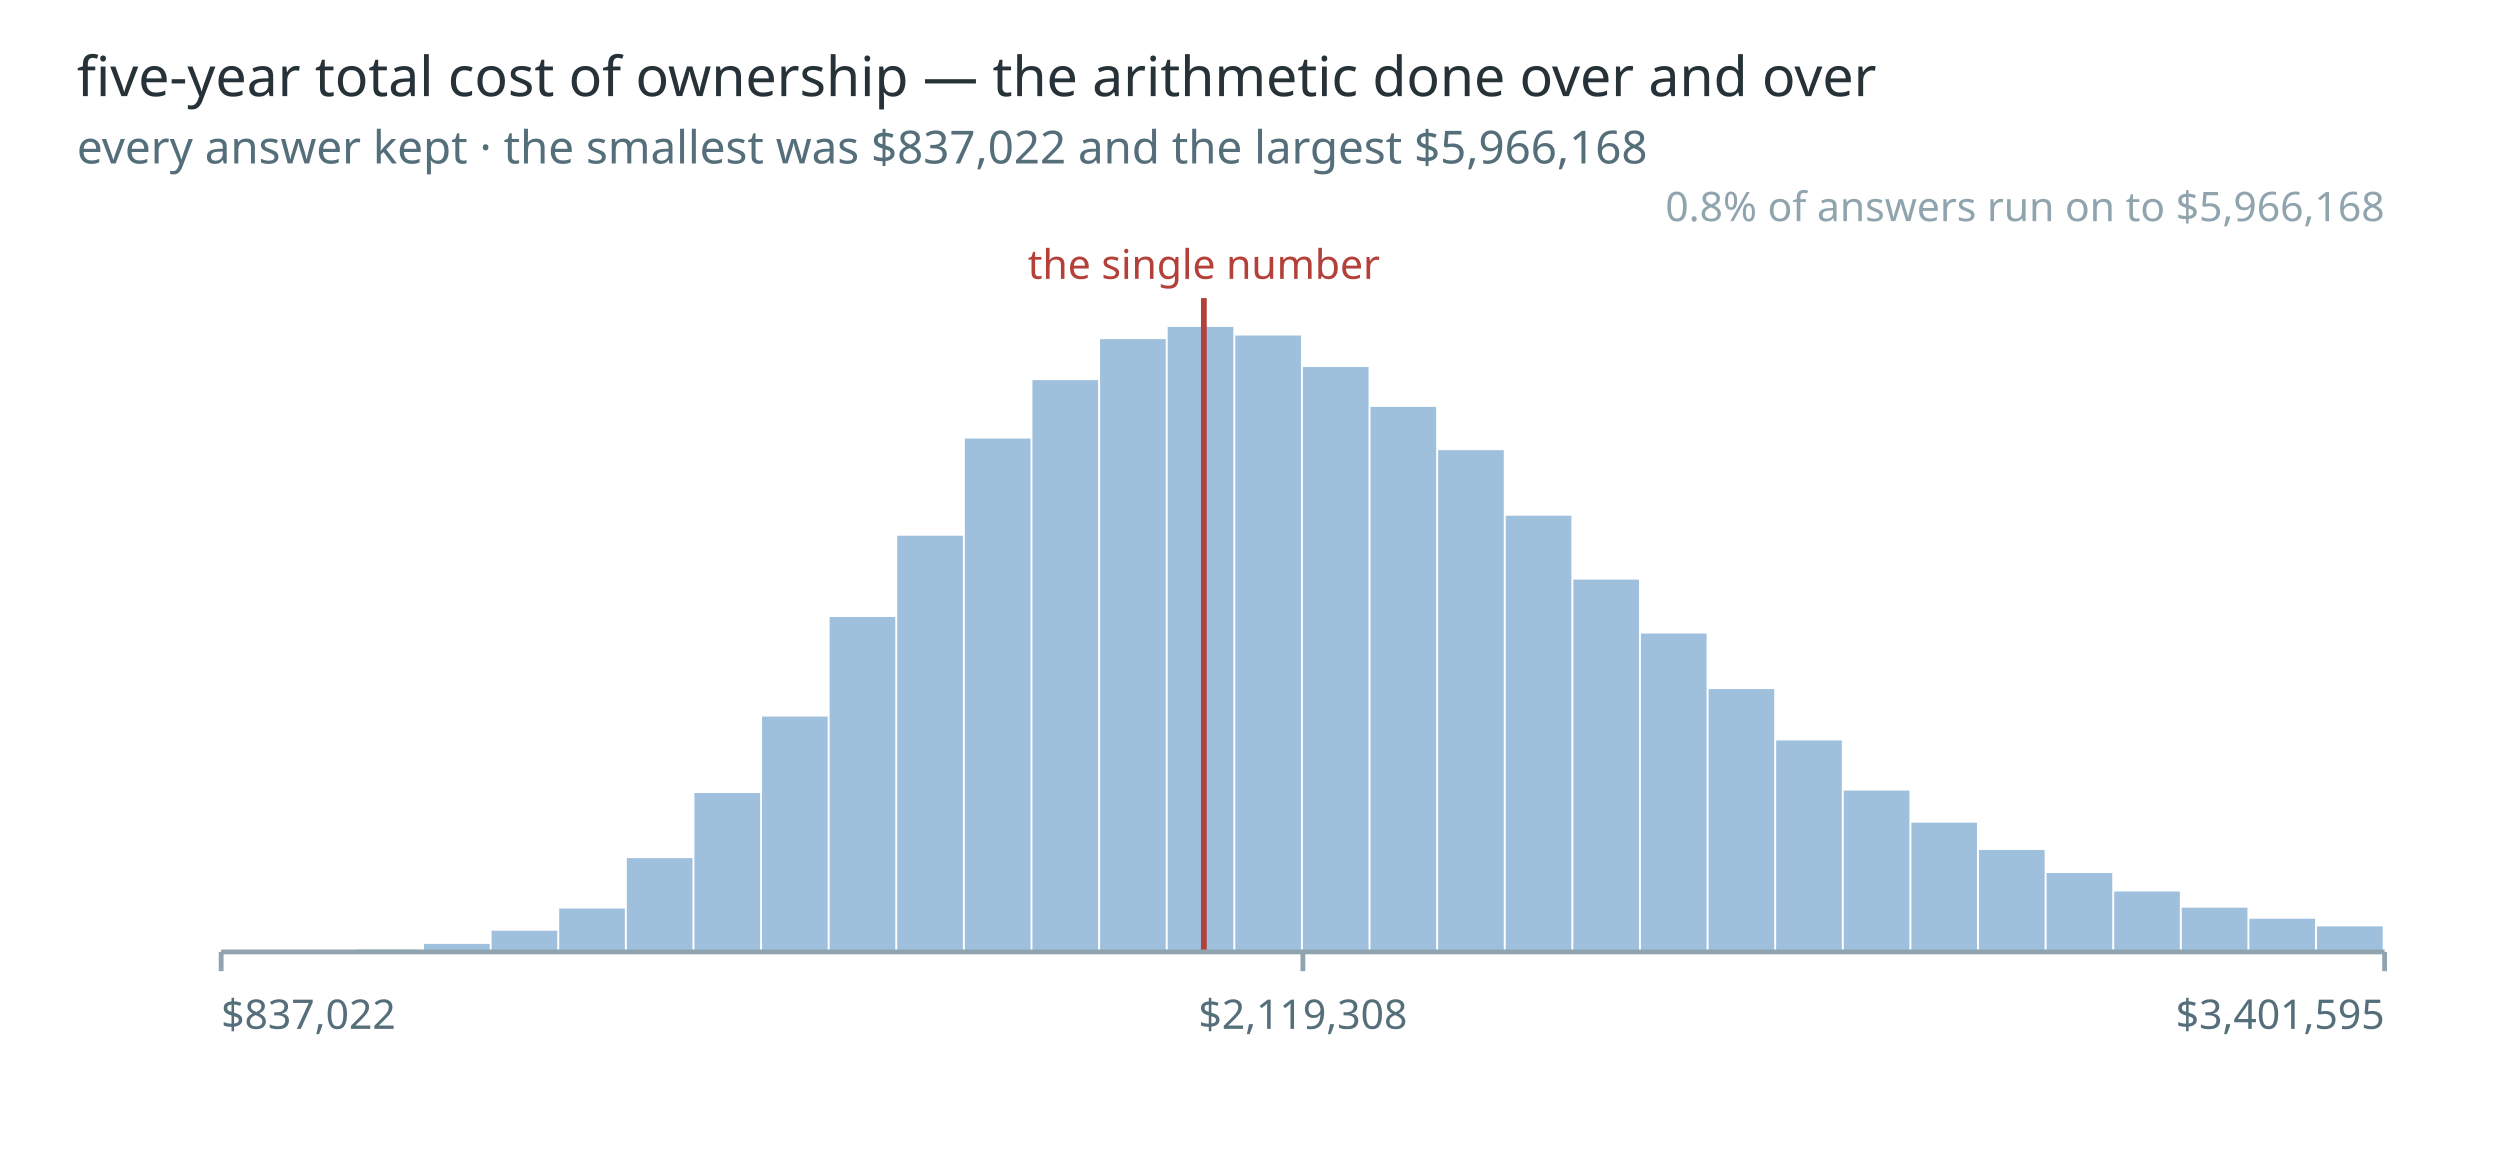
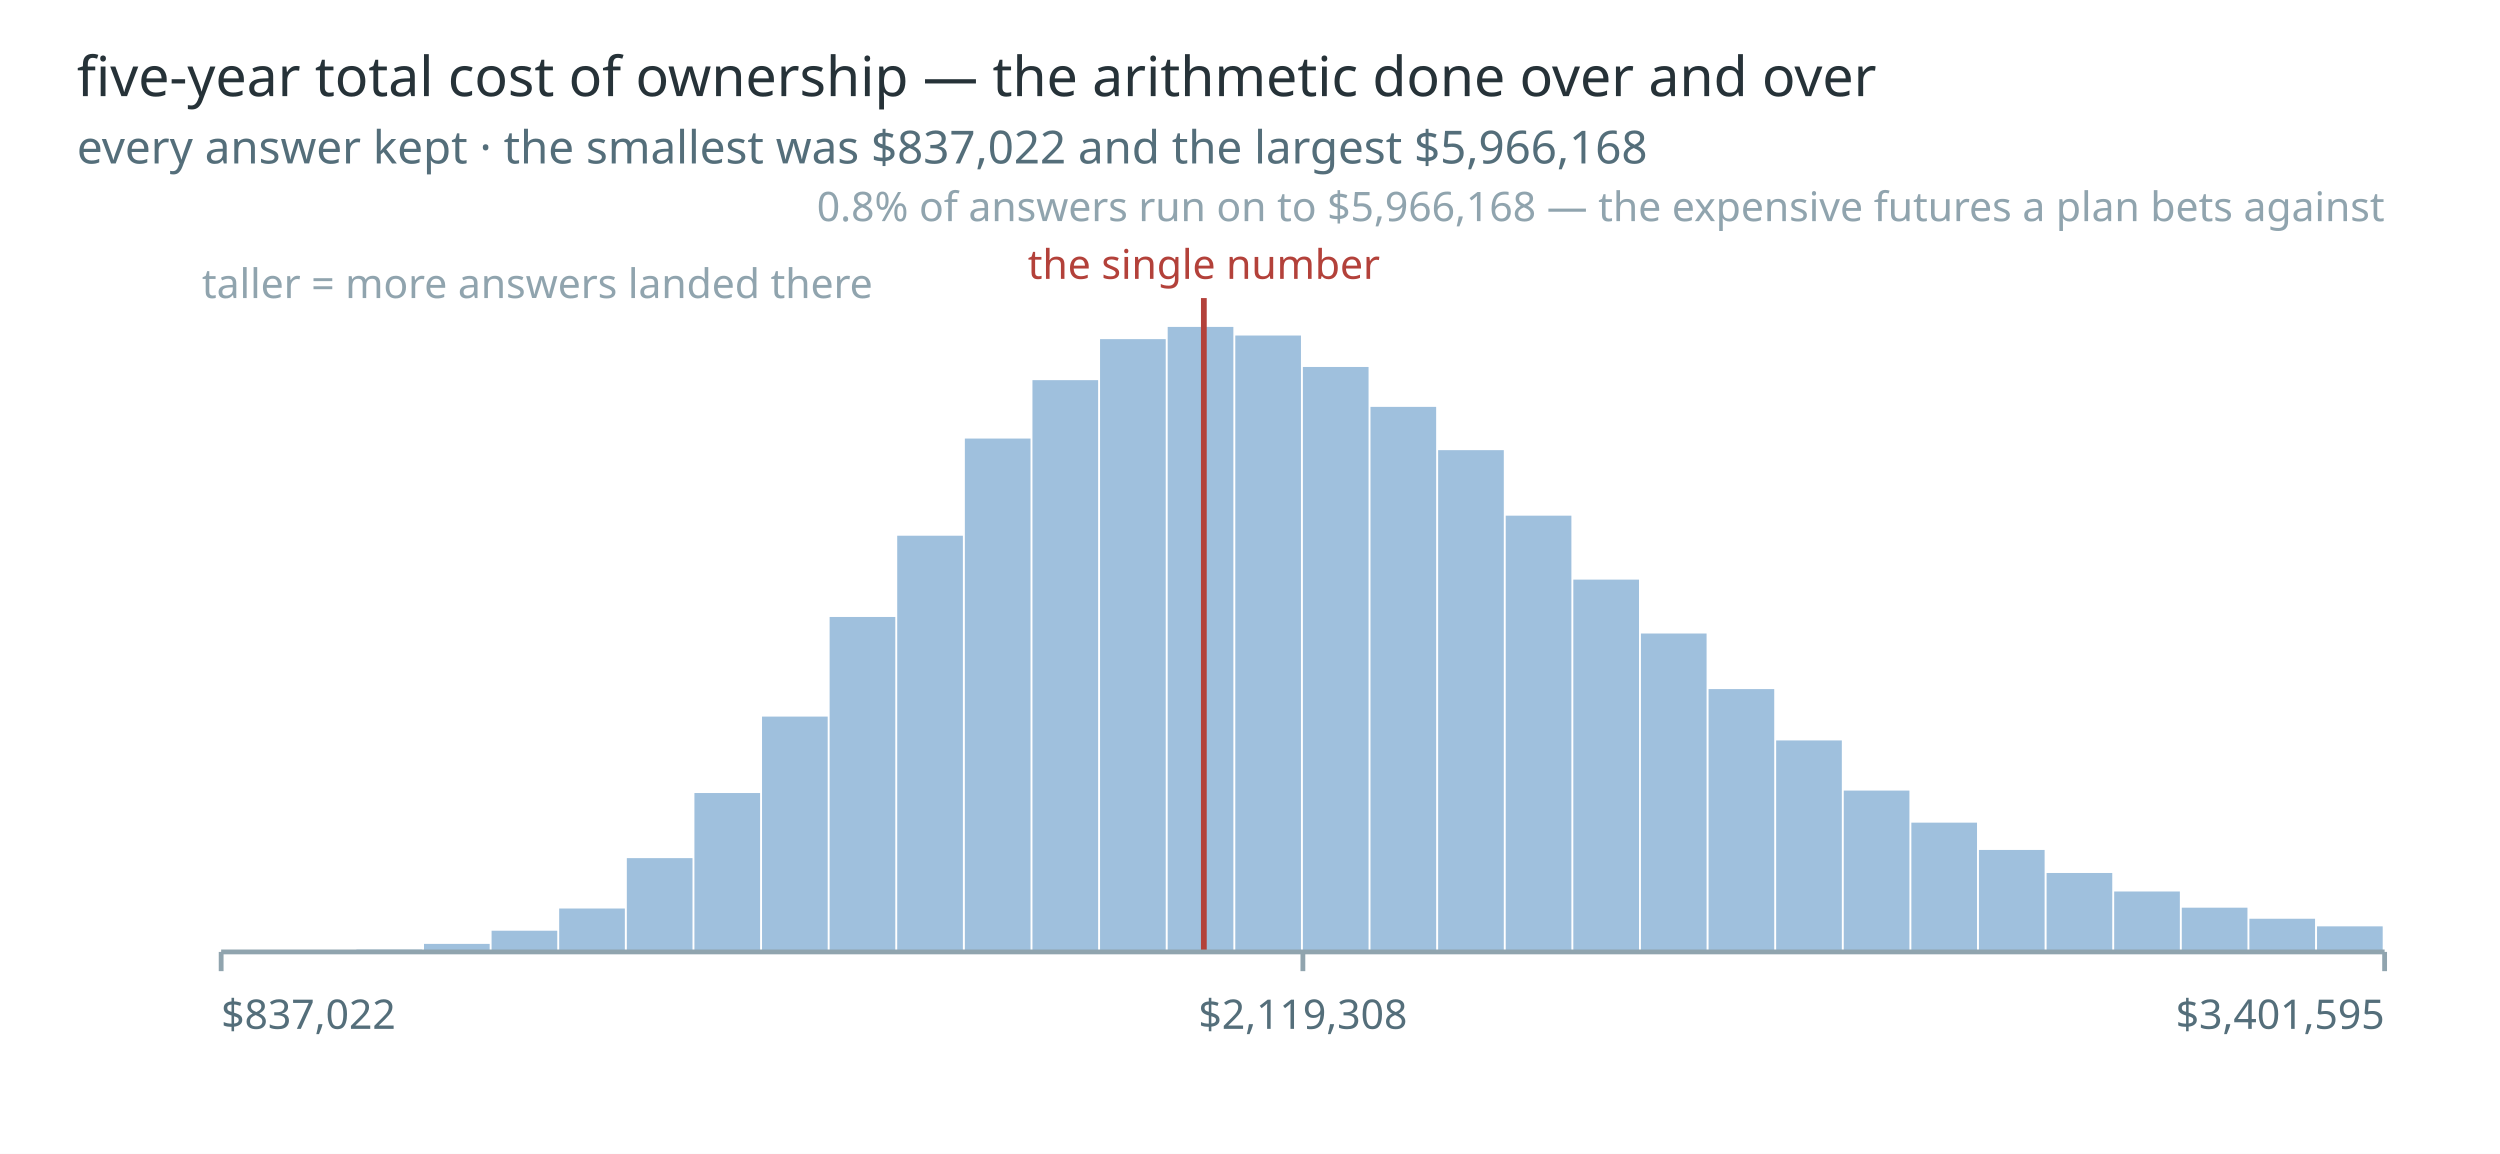
<svg xmlns="http://www.w3.org/2000/svg" viewBox="0 0 520 240" width="520" height="240" role="img" font-family="system-ui, sans-serif">
  <rect width="520" height="240" fill="#ffffff" />
  <text x="16" y="20" font-size="11.5" fill="#263238">five-year total cost of ownership — the arithmetic done over and over</text>
  <text x="16" y="34" font-size="9.5" fill="#546e7a">every answer kept · the smallest was $837,022 and the largest $5,966,168</text>
  <rect x="46.00" y="197.95" width="13.66" height="0.05" fill="#9fc0dd" />
  <rect x="60.06" y="197.88" width="13.66" height="0.12" fill="#9fc0dd" />
  <rect x="74.13" y="197.52" width="13.66" height="0.48" fill="#9fc0dd" />
  <rect x="88.19" y="196.33" width="13.66" height="1.67" fill="#9fc0dd" />
  <rect x="102.25" y="193.59" width="13.66" height="4.41" fill="#9fc0dd" />
  <rect x="116.31" y="188.97" width="13.66" height="9.03" fill="#9fc0dd" />
  <rect x="130.38" y="178.49" width="13.66" height="19.51" fill="#9fc0dd" />
  <rect x="144.44" y="164.95" width="13.66" height="33.05" fill="#9fc0dd" />
  <rect x="158.50" y="149.05" width="13.66" height="48.95" fill="#9fc0dd" />
  <rect x="172.56" y="128.33" width="13.66" height="69.67" fill="#9fc0dd" />
  <rect x="186.62" y="111.43" width="13.66" height="86.57" fill="#9fc0dd" />
  <rect x="200.69" y="91.22" width="13.66" height="106.78" fill="#9fc0dd" />
  <rect x="214.75" y="79.07" width="13.66" height="118.93" fill="#9fc0dd" />
  <rect x="228.81" y="70.54" width="13.66" height="127.46" fill="#9fc0dd" />
  <rect x="242.88" y="68.00" width="13.66" height="130.00" fill="#9fc0dd" />
  <rect x="256.94" y="69.79" width="13.66" height="128.21" fill="#9fc0dd" />
  <rect x="271.00" y="76.33" width="13.66" height="121.67" fill="#9fc0dd" />
  <rect x="285.06" y="84.63" width="13.66" height="113.37" fill="#9fc0dd" />
  <rect x="299.13" y="93.63" width="13.66" height="104.37" fill="#9fc0dd" />
  <rect x="313.19" y="107.26" width="13.66" height="90.74" fill="#9fc0dd" />
  <rect x="327.25" y="120.56" width="13.66" height="77.44" fill="#9fc0dd" />
  <rect x="341.31" y="131.77" width="13.66" height="66.23" fill="#9fc0dd" />
  <rect x="355.38" y="143.33" width="13.66" height="54.67" fill="#9fc0dd" />
  <rect x="369.44" y="154.01" width="13.66" height="43.99" fill="#9fc0dd" />
  <rect x="383.50" y="164.44" width="13.66" height="33.56" fill="#9fc0dd" />
  <rect x="397.56" y="171.11" width="13.66" height="26.89" fill="#9fc0dd" />
  <rect x="411.62" y="176.79" width="13.66" height="21.21" fill="#9fc0dd" />
  <rect x="425.69" y="181.58" width="13.66" height="16.42" fill="#9fc0dd" />
  <rect x="439.75" y="185.43" width="13.66" height="12.57" fill="#9fc0dd" />
  <rect x="453.81" y="188.80" width="13.66" height="9.20" fill="#9fc0dd" />
  <rect x="467.87" y="191.10" width="13.66" height="6.90" fill="#9fc0dd" />
  <rect x="481.94" y="192.68" width="13.66" height="5.32" fill="#9fc0dd" />
  <line x1="250.4" y1="62" x2="250.4" y2="198" stroke="#b3413a" stroke-width="1.2" />
  <text x="250.4" y="58" font-size="8.5" text-anchor="middle" fill="#b3413a">the single number</text>
  <line x1="46.0" y1="198.0" x2="496.0" y2="198.0" stroke="#90a4ae" stroke-width="1" />
+   <text x="42" y="62" font-size="8.5" text-anchor="start" fill="#90a4ae">taller = more answers landed there</text>
  <line x1="46.0" y1="198.0" x2="46.0" y2="202.0" stroke="#90a4ae" />
  <text x="46.0" y="214.0" font-size="8.5" text-anchor="start" fill="#546e7a">$837,022</text>
  <line x1="271.0" y1="198.0" x2="271.0" y2="202.0" stroke="#90a4ae" />
  <text x="271.0" y="214.0" font-size="8.5" text-anchor="middle" fill="#546e7a">$2,119,308</text>
  <line x1="496.0" y1="198.0" x2="496.0" y2="202.0" stroke="#90a4ae" />
  <text x="496.0" y="214.0" font-size="8.5" text-anchor="end" fill="#546e7a">$3,401,595</text>
-   <text x="496" y="46" font-size="8.5" text-anchor="end" fill="#90a4ae">0.8% of answers run on to $5,966,168</text>
+   <text x="496" y="46" font-size="8.5" text-anchor="end" fill="#90a4ae">0.8% of answers run on to $5,966,168 — the expensive futures a plan bets against</text>
</svg>
